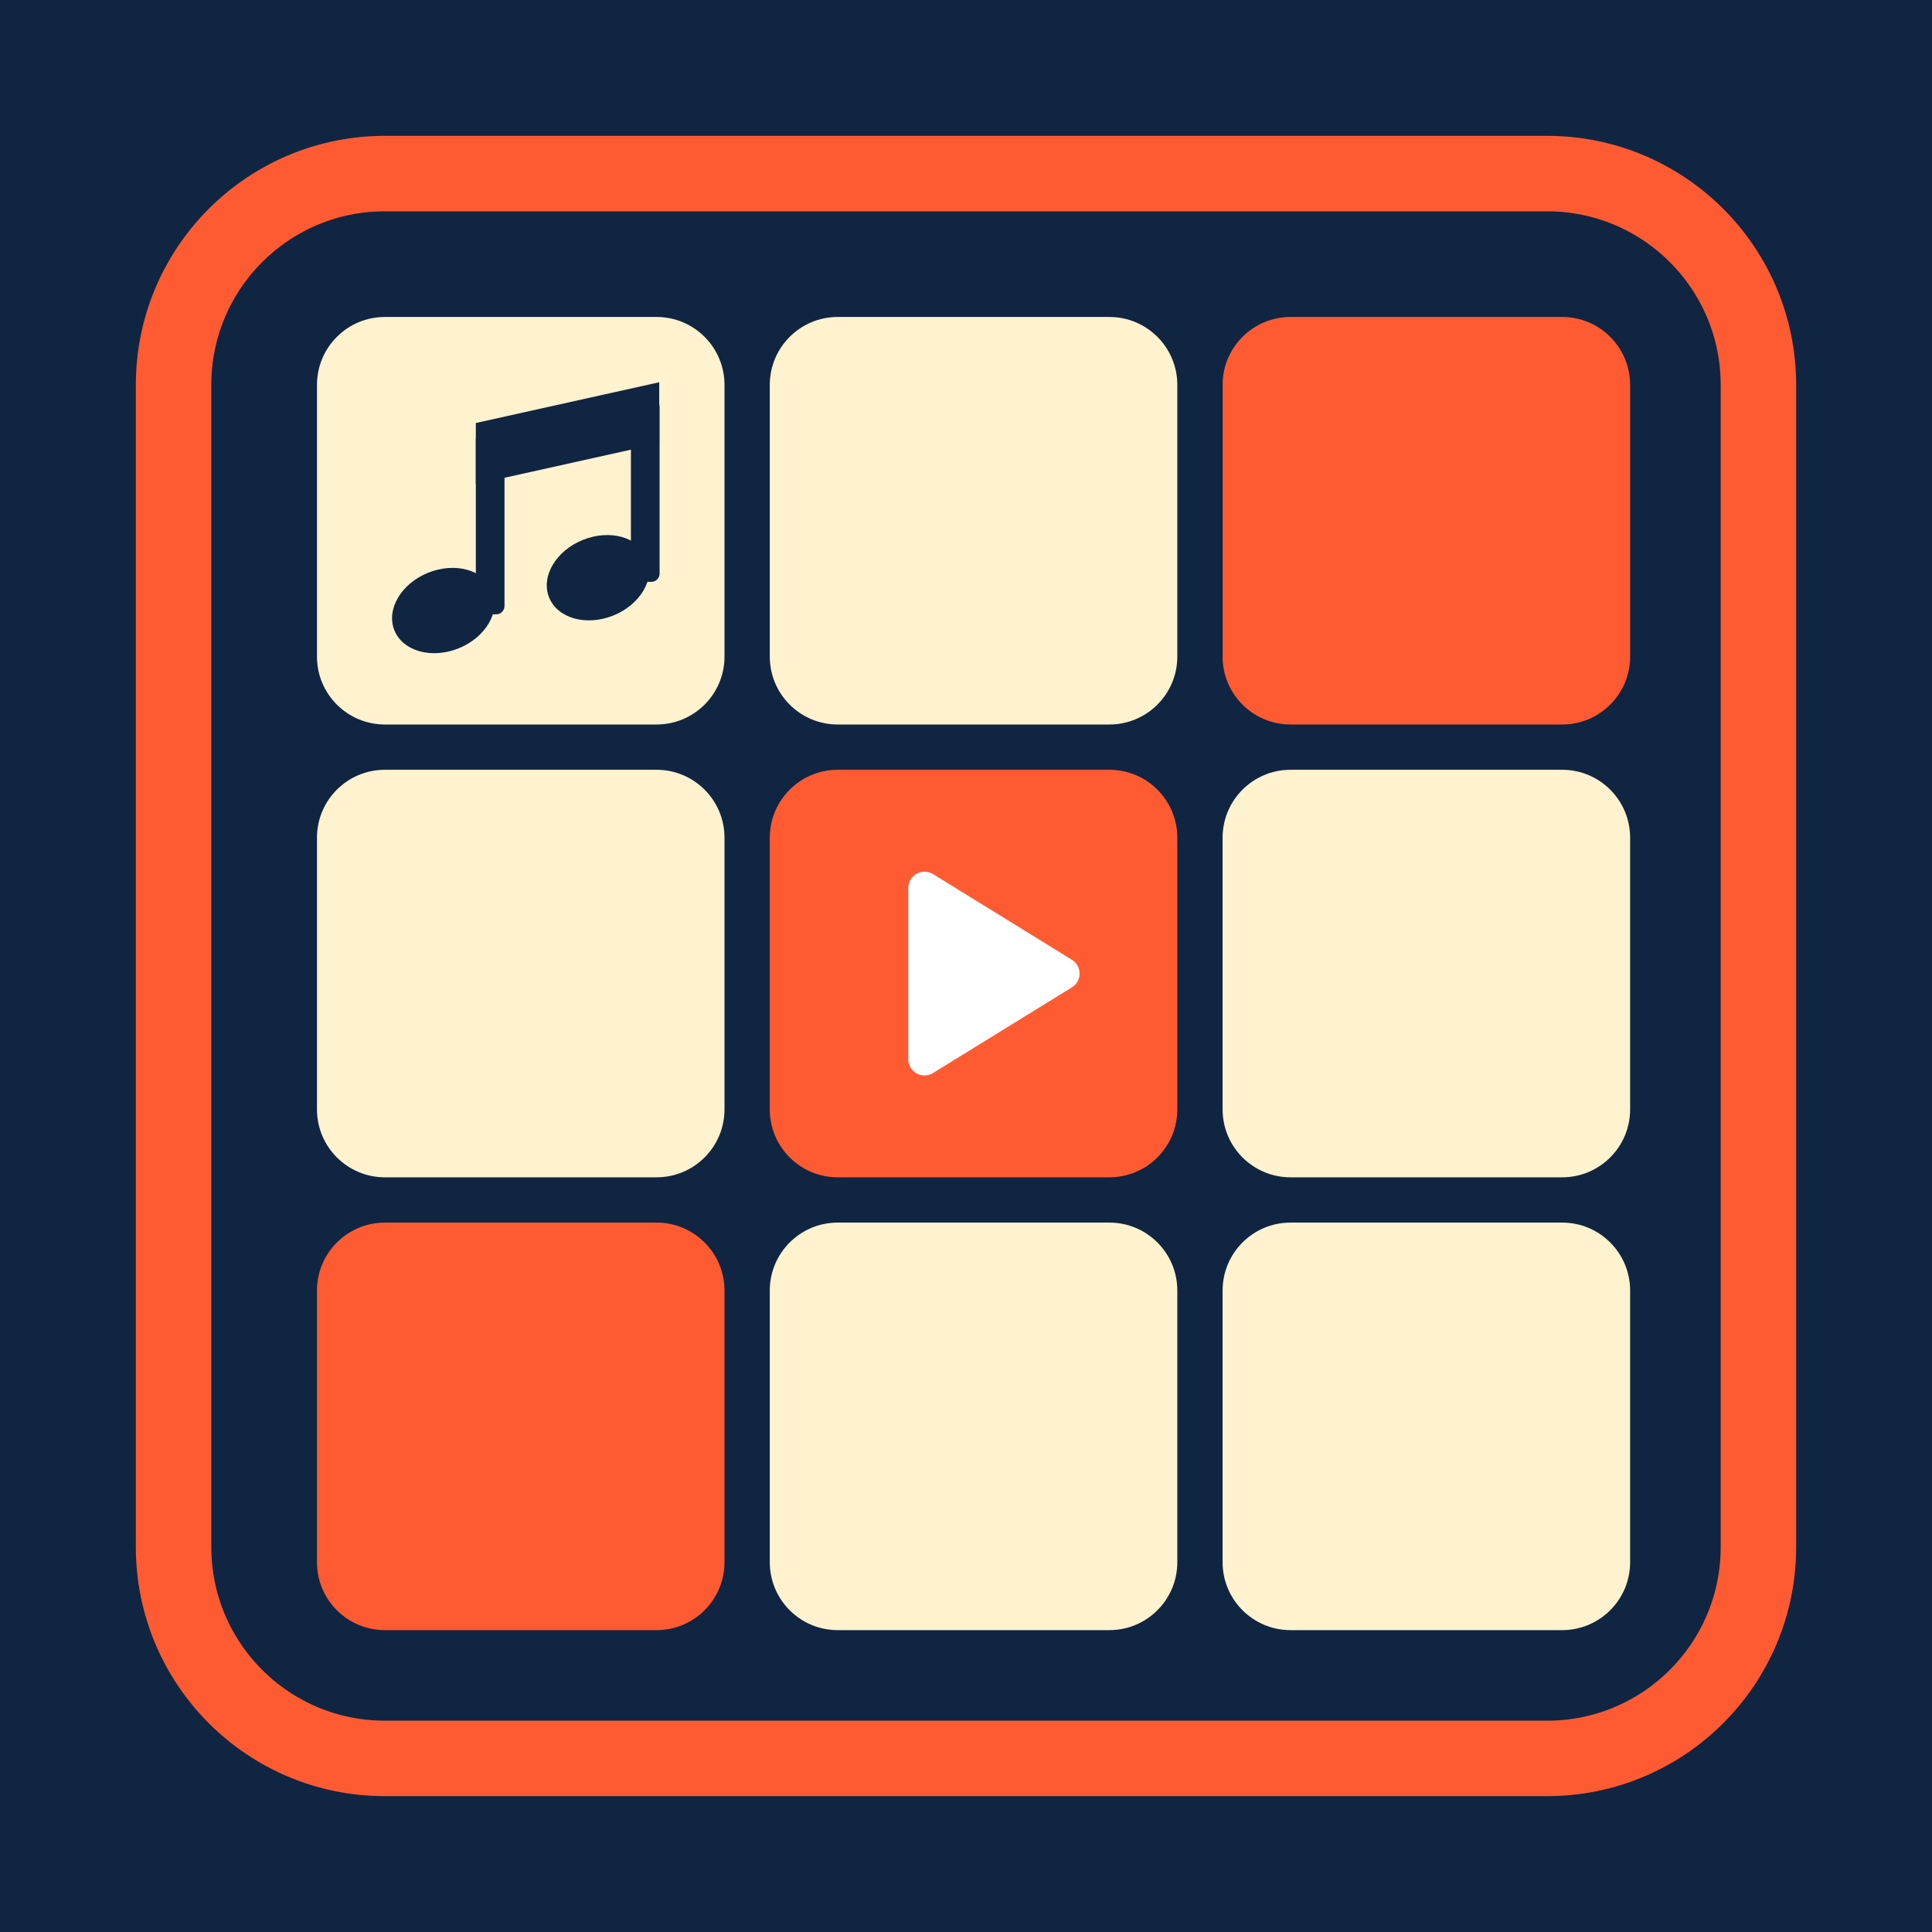
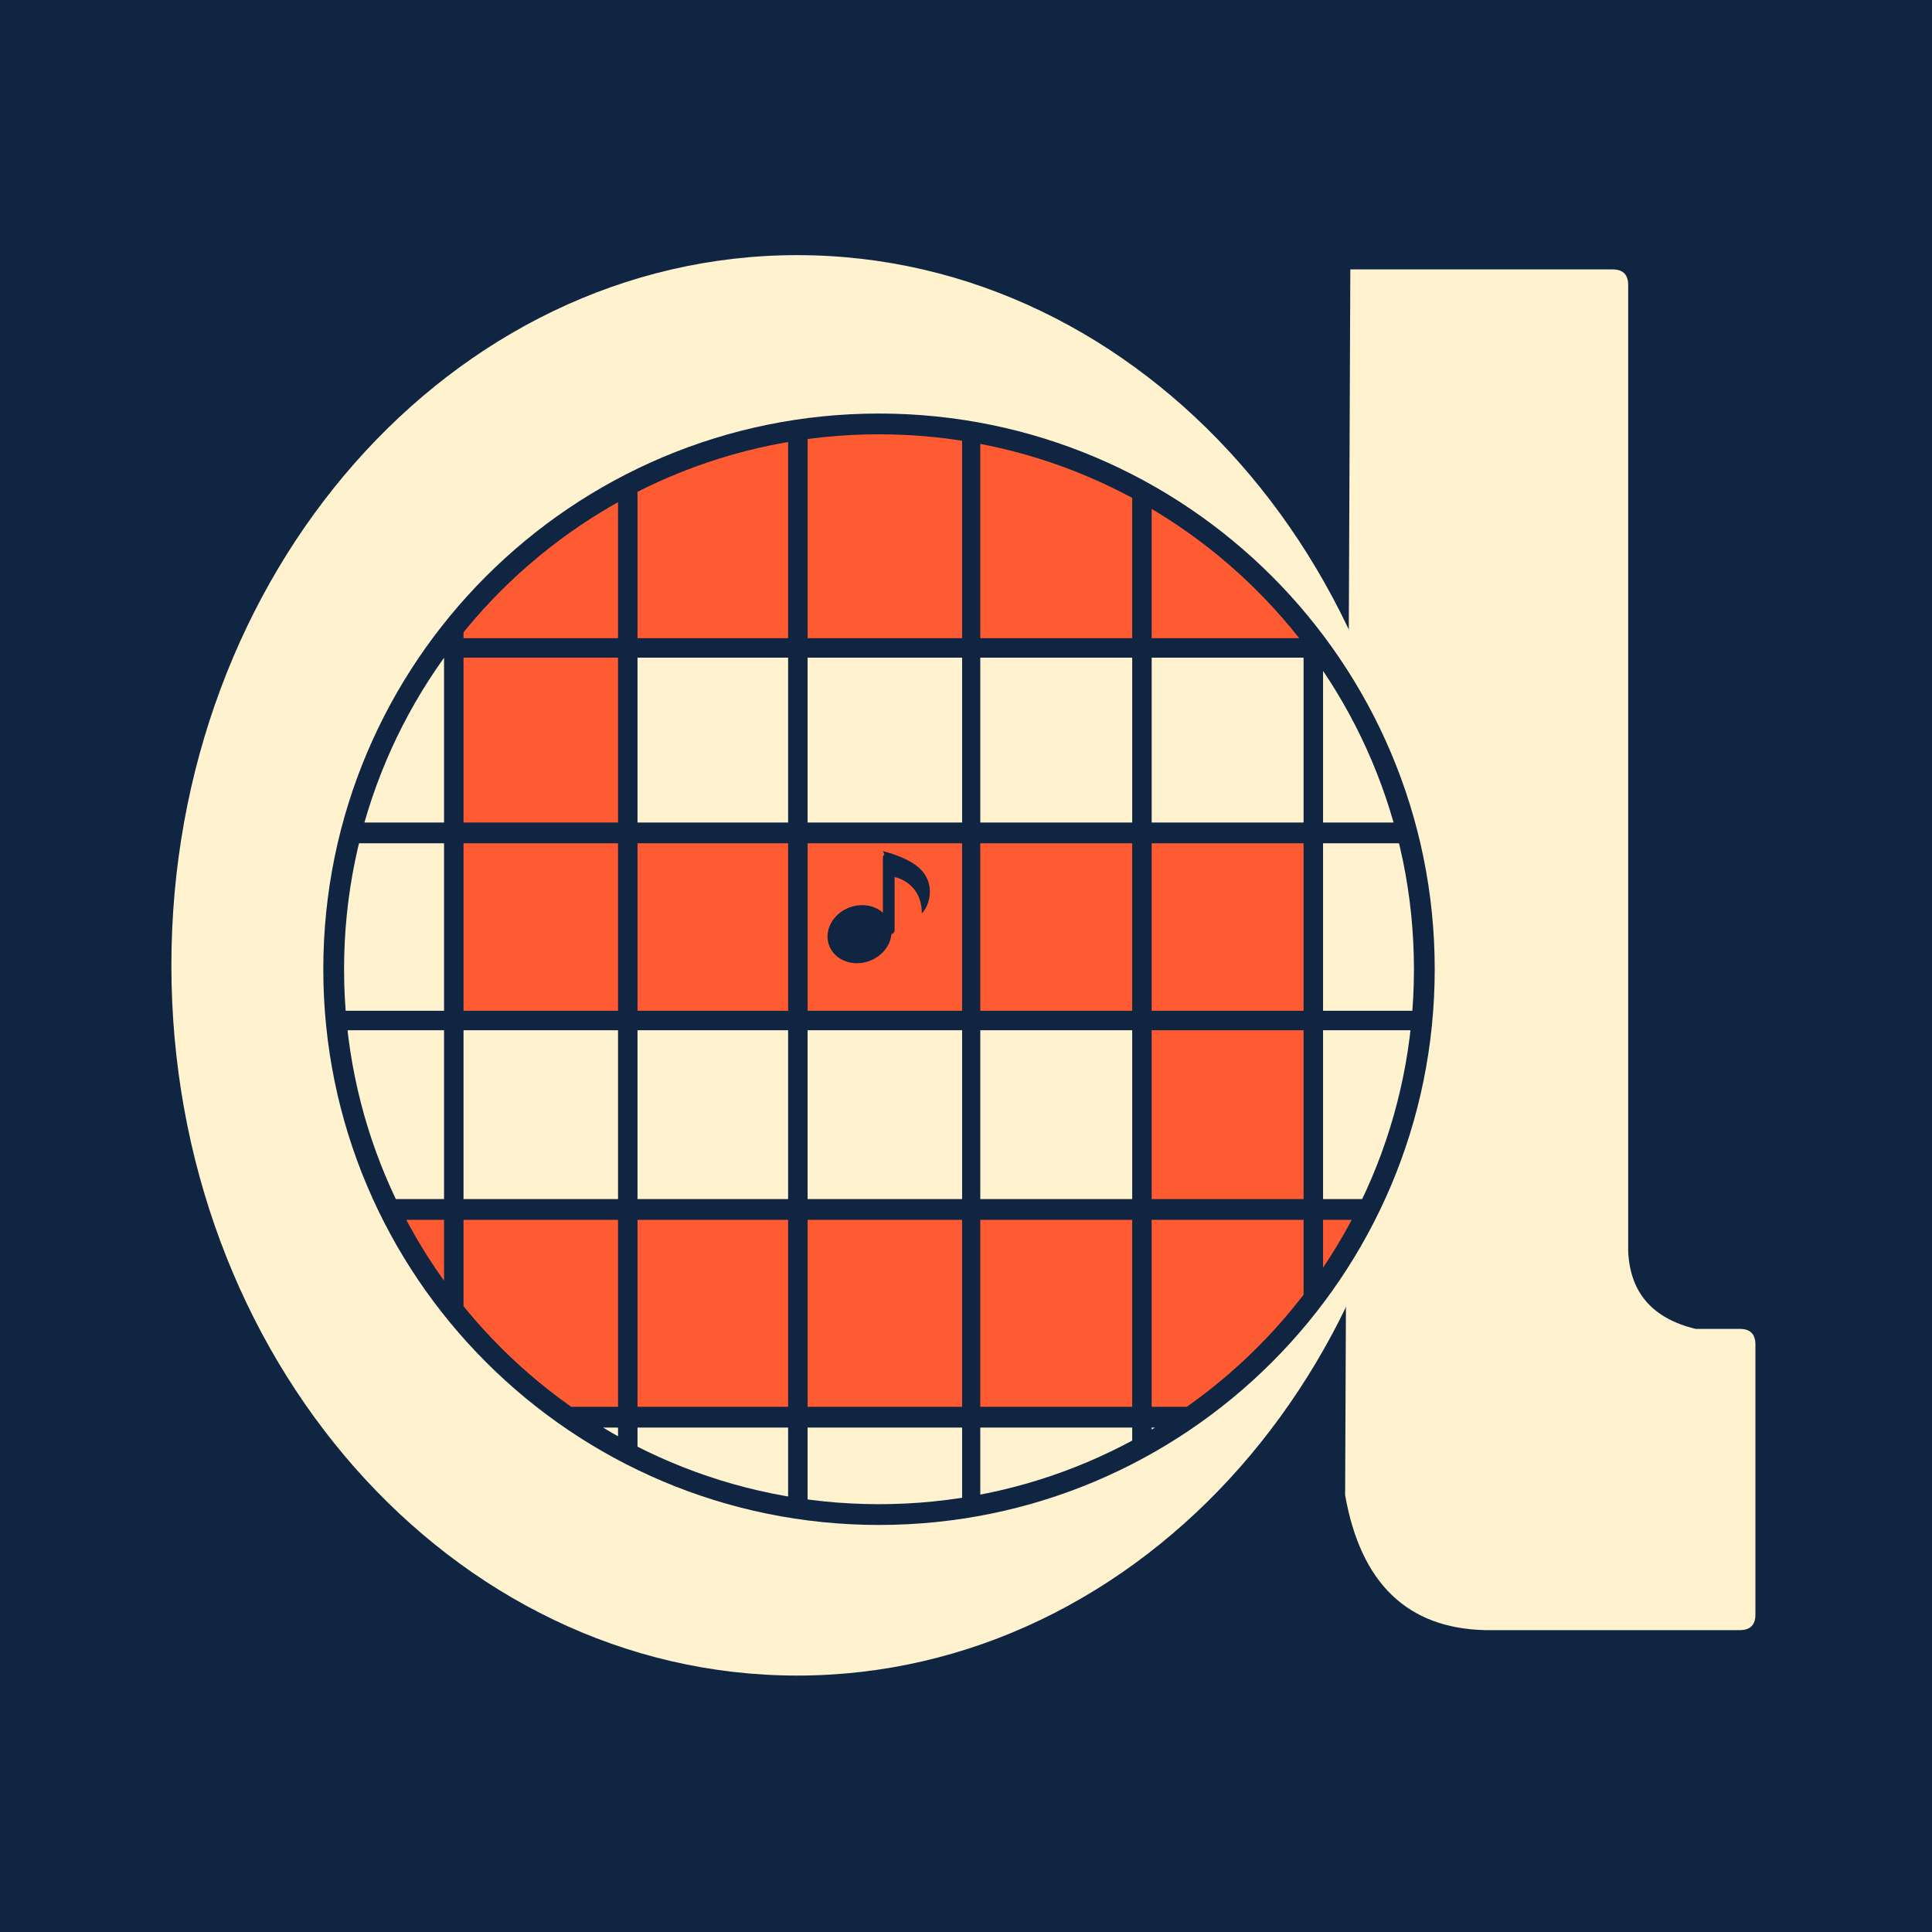
- <svg xmlns="http://www.w3.org/2000/svg" viewBox="0 0 512 512">
-   <rect width="512" height="512" rx="0" fill="#102542" />
-   <rect x="46" y="46" width="420" height="420" rx="56" fill="none" stroke="#FF5B32" stroke-width="20" />
-   <rect x="84" y="84" width="108" height="108" rx="18" fill="#FFF2CF" />
-   <g fill="#102542">
-     <ellipse cx="117.5" cy="161.8" rx="14.0" ry="10.8" transform="rotate(-22 117.5 161.8)" />
-     <ellipse cx="158.5" cy="153.1" rx="14.0" ry="10.8" transform="rotate(-22 158.5 153.1)" />
-     <rect x="126.1" y="114.2" width="7.6" height="48.6" rx="2.2" />
-     <rect x="167.2" y="105.6" width="7.6" height="48.6" rx="2.2" />
-     <path d="M126.1 112.1 L174.7 101.3 L174.7 117.5 L126.1 128.3 Z" />
+ <svg xmlns="http://www.w3.org/2000/svg" viewBox="0 0 1488 1488">
+   <rect width="1488" height="1488" fill="#102542" />
+   <g transform="translate(114.0 141.5)">
+     <defs>
+       <clipPath id="aq">
+         <circle cx="563" cy="605" r="412" />
+       </clipPath>
+     </defs>
+     <ellipse cx="500" cy="602" rx="482" ry="547" fill="#FFF2CF" />
+     <path d="M 926 66 H 1128 Q 1140 66 1140 78 V 822 Q 1142 870 1192 882 H 1226 Q 1238 882 1238 894 V 1102 Q 1238 1114 1226 1114 H 1030 Q 940 1112 922 1010 Z" fill="#FFF2CF" />
+     <circle cx="563" cy="605" r="428" fill="#102542" />
+     <g clip-path="url(#aq)">
+       <rect x="110" y="150" width="118" height="200" fill="#FF5B32" />
+       <rect x="243" y="150" width="119" height="200" fill="#FF5B32" />
+       <rect x="377" y="150" width="116" height="200" fill="#FF5B32" />
+       <rect x="508" y="150" width="119" height="200" fill="#FF5B32" />
+       <rect x="641" y="150" width="117" height="200" fill="#FF5B32" />
+       <rect x="773" y="150" width="117" height="200" fill="#FF5B32" />
+       <rect x="905" y="150" width="115" height="200" fill="#FF5B32" />
+       <rect x="110" y="365" width="118" height="127" fill="#FFF2CF" />
+       <rect x="243" y="365" width="119" height="127" fill="#FF5B32" />
+       <rect x="377" y="365" width="116" height="127" fill="#FFF2CF" />
+       <rect x="508" y="365" width="119" height="127" fill="#FFF2CF" />
+       <rect x="641" y="365" width="117" height="127" fill="#FFF2CF" />
+       <rect x="773" y="365" width="117" height="127" fill="#FFF2CF" />
+       <rect x="905" y="365" width="115" height="127" fill="#FFF2CF" />
+       <rect x="110" y="508" width="118" height="129" fill="#FFF2CF" />
+       <rect x="243" y="508" width="119" height="129" fill="#FF5B32" />
+       <rect x="377" y="508" width="116" height="129" fill="#FF5B32" />
+       <rect x="508" y="508" width="119" height="129" fill="#FF5B32" />
+       <rect x="641" y="508" width="117" height="129" fill="#FF5B32" />
+       <rect x="773" y="508" width="117" height="129" fill="#FF5B32" />
+       <rect x="905" y="508" width="115" height="129" fill="#FFF2CF" />
+       <rect x="110" y="652" width="118" height="130" fill="#FFF2CF" />
+       <rect x="243" y="652" width="119" height="130" fill="#FFF2CF" />
+       <rect x="377" y="652" width="116" height="130" fill="#FFF2CF" />
+       <rect x="508" y="652" width="119" height="130" fill="#FFF2CF" />
+       <rect x="641" y="652" width="117" height="130" fill="#FFF2CF" />
+       <rect x="773" y="652" width="117" height="130" fill="#FF5B32" />
+       <rect x="905" y="652" width="115" height="130" fill="#FFF2CF" />
+       <rect x="110" y="798" width="118" height="144" fill="#FF5B32" />
+       <rect x="243" y="798" width="119" height="144" fill="#FF5B32" />
+       <rect x="377" y="798" width="116" height="144" fill="#FF5B32" />
+       <rect x="508" y="798" width="119" height="144" fill="#FF5B32" />
+       <rect x="641" y="798" width="117" height="144" fill="#FF5B32" />
+       <rect x="773" y="798" width="117" height="144" fill="#FF5B32" />
+       <rect x="905" y="798" width="115" height="144" fill="#FF5B32" />
+       <rect x="110" y="958" width="118" height="142" fill="#FFF2CF" />
+       <rect x="243" y="958" width="119" height="142" fill="#FFF2CF" />
+       <rect x="377" y="958" width="116" height="142" fill="#FFF2CF" />
+       <rect x="508" y="958" width="119" height="142" fill="#FFF2CF" />
+       <rect x="641" y="958" width="117" height="142" fill="#FFF2CF" />
+       <rect x="773" y="958" width="117" height="142" fill="#FFF2CF" />
+       <rect x="905" y="958" width="115" height="142" fill="#FFF2CF" />
+     </g>
+     <g fill="#102542">
+       <g transform="translate(548 578)">
+         <ellipse cx="0" cy="0" rx="25" ry="22" transform="rotate(-20)" />
+         <rect x="18" y="-62" width="9" height="62" rx="3" />
+         <path d="M18 -64 C 40 -58 52 -50 54 -36 C 55 -28 52 -20 48 -16 C 48 -34 36 -42 27 -44 Z" />
+       </g>
+     </g>
  </g>
-   <rect x="204" y="84" width="108" height="108" rx="18" fill="#FFF2CF" />
-   <rect x="324" y="84" width="108" height="108" rx="18" fill="#FF5B32" />
-   <rect x="84" y="204" width="108" height="108" rx="18" fill="#FFF2CF" />
-   <rect x="204" y="204" width="108" height="108" rx="18" fill="#FF5B32" />
-   <path d="M245.0 235.3 L245.0 280.7 L281.8 258.0 Z" fill="#FFFFFF" stroke="#FFFFFF" stroke-width="8.6" stroke-linejoin="round" />
-   <rect x="324" y="204" width="108" height="108" rx="18" fill="#FFF2CF" />
-   <rect x="84" y="324" width="108" height="108" rx="18" fill="#FF5B32" />
-   <rect x="204" y="324" width="108" height="108" rx="18" fill="#FFF2CF" />
-   <rect x="324" y="324" width="108" height="108" rx="18" fill="#FFF2CF" />
</svg>
